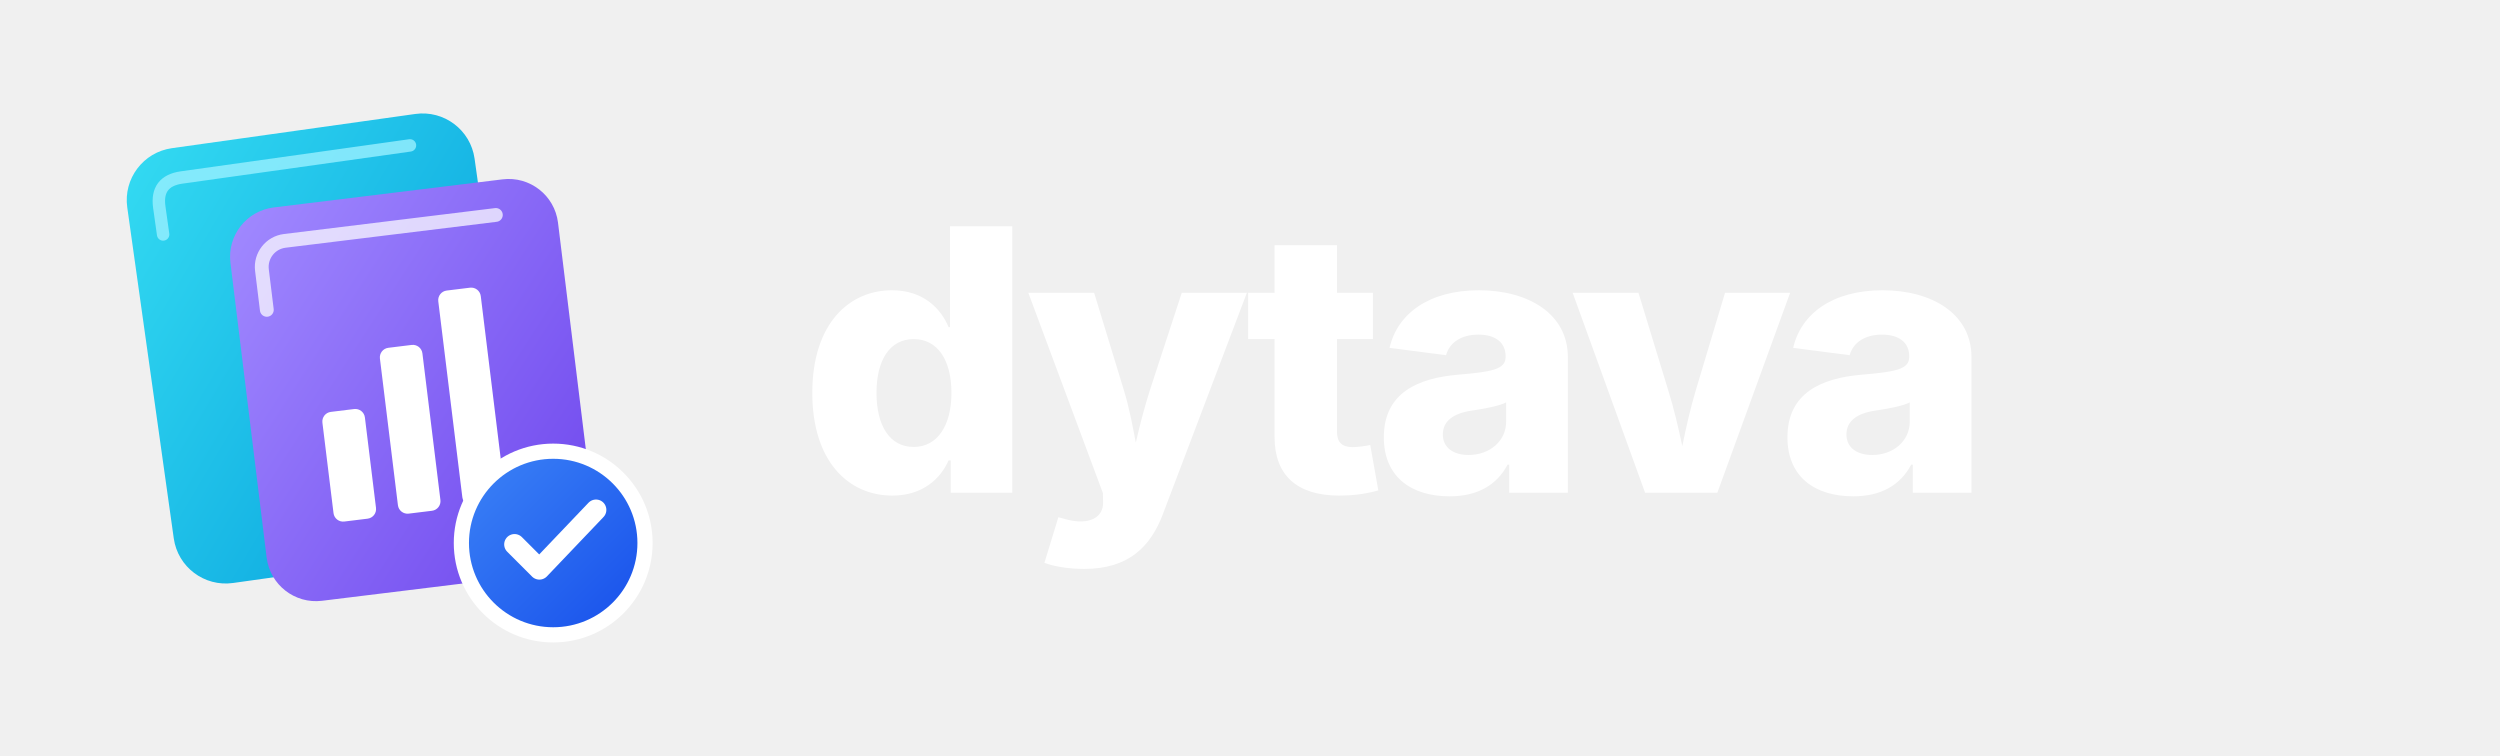
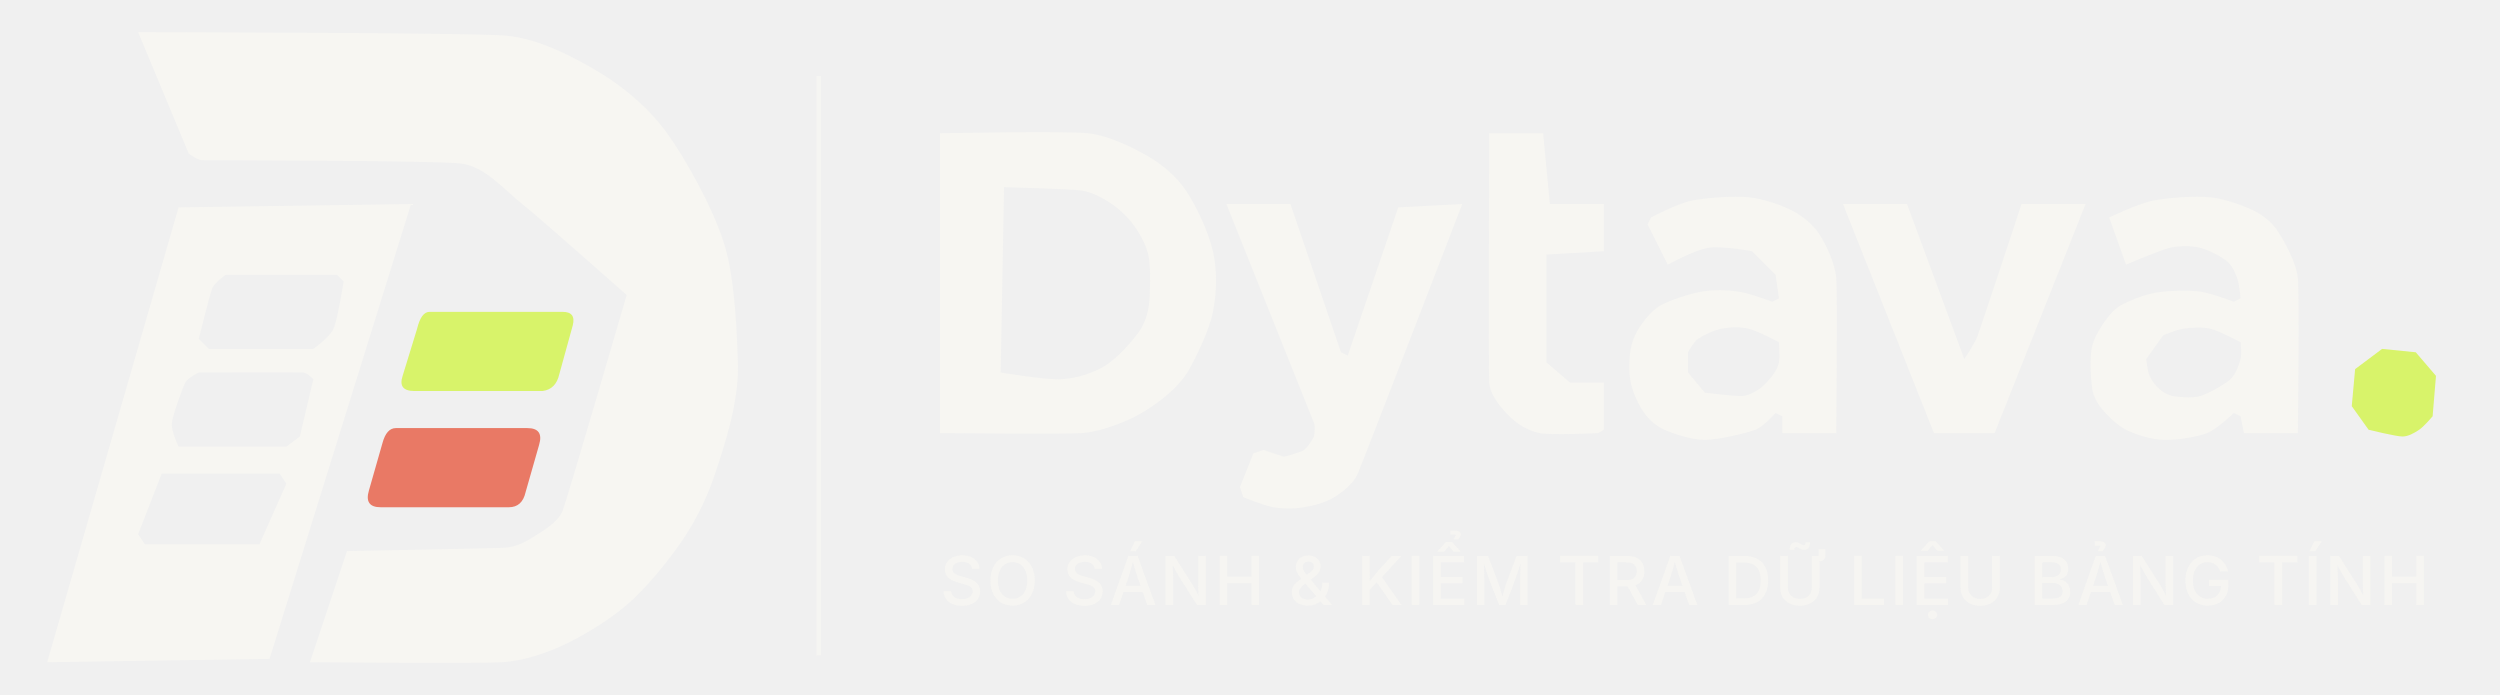
- <svg xmlns="http://www.w3.org/2000/svg" width="1720" height="520" viewBox="0 0 1720 520">
-   <defs>
-     <linearGradient id="brandBlue" x1="0" y1="0" x2="1" y2="1">
-       <stop stop-color="#3B82F6" />
-       <stop offset="1" stop-color="#1850EB" />
-     </linearGradient>
-     <linearGradient id="cyanLayer" x1="0" y1="0" x2="1" y2="1">
-       <stop stop-color="#34DBF2" />
-       <stop offset="1" stop-color="#029BDB" />
-     </linearGradient>
-     <linearGradient id="purpleLayer" x1="0" y1="0" x2="1" y2="1">
-       <stop stop-color="#A18AFF" />
-       <stop offset="1" stop-color="#6E46ED" />
-     </linearGradient>
-     <linearGradient id="appBlue" x1="0" y1="0" x2="1" y2="1">
-       <stop stop-color="#428DFF" />
-       <stop offset=".55" stop-color="#2563EB" />
-       <stop offset="1" stop-color="#153EC5" />
-     </linearGradient>
-     <linearGradient id="tileBg" x1="0" y1="0" x2="1" y2="1">
-       <stop stop-color="#FFFFFF" />
-       <stop offset="1" stop-color="#F3F6FD" />
-     </linearGradient>
-     <linearGradient id="lightBlue" x1="0" y1="0" x2="1" y2="1">
-       <stop stop-color="#5CA6FF" />
-       <stop offset="1" stop-color="#2563EB" />
-     </linearGradient>
-   </defs>
-   <g transform="translate(12 5) scale(.95)">
-     <g>
-       <g transform="rotate(-8 228 217)">
-         <rect x="91" y="87" width="254" height="318" rx="38" fill="url(#cyanLayer)" />
-         <path d="M114 148v-20q0-19 19-19h167" stroke="#99F0FF" stroke-width="9" opacity=".8" fill="none" stroke-linecap="round" />
-       </g>
-       <g transform="rotate(-7 282 249)">
-         <rect x="163" y="134" width="239" height="287" rx="36" fill="url(#purpleLayer)" />
-         <path d="M185 207v-29a19 19 0 0 1 19-19h154" fill="none" stroke="white" stroke-opacity=".72" stroke-width="10" stroke-linecap="round" />
-         <rect x="215" y="286" width="31" height="80" rx="7" fill="white" />
-         <rect x="262" y="245" width="31" height="121" rx="7" fill="white" />
-         <rect x="309" y="209" width="31" height="157" rx="7" fill="white" />
-       </g>
-       <circle cx="388" cy="388" r="72" fill="white" />
-       <circle cx="388" cy="388" r="61" fill="url(#brandBlue)" />
-       <path d="m360 389 18 18 41-43" fill="none" stroke="white" stroke-width="15" stroke-linecap="round" stroke-linejoin="round" />
+ <svg xmlns="http://www.w3.org/2000/svg" width="1440" height="400" viewBox="379 140 742 205" role="img" aria-labelledby="title desc">
+   <path fill="#F7F6F2" fill-rule="evenodd" d="M 420 149 L 435 185 C 435 185 437.53 186.95 439 187 C 440.47 187.05 508.93 187.03 516 188 C 523.07 188.97 528.41 195.55 534 200 C 539.59 204.45 565 227 565 227 C 565 227 547.44 287.3 546 291 C 544.56 294.7 539.37 297.47 537 299 C 534.63 300.53 531.81 301.8 529 302 C 526.19 302.2 482 303 482 303 L 471 336 C 471 336 521.85 336.41 528 336 C 534.15 335.59 540.4 333.57 546 331 C 551.6 328.43 559.36 323.81 565 319 C 570.64 314.19 576.44 306.9 580 302 C 583.56 297.1 586.65 291.58 589 286 C 591.35 280.42 594.73 269.5 596 264 C 597.27 258.5 598.22 252.64 598 247 C 597.78 241.36 597.43 223.11 594 212 C 590.57 200.89 582.21 186.19 577 179 C 571.79 171.81 564.6 165.59 557 161 C 549.4 156.41 538.89 150.87 529 150 C 519.11 149.13 420 149 420 149 Z M 501 200 L 432 201 L 393 336 L 459 335 L 501 200 Z M 438 240 C 438 240 441.28 226.72 442 225 C 442.72 223.28 446 221 446 221 L 479 221 L 481 223 C 481 223 479.15 234.45 478 237 C 476.85 239.55 472 243 472 243 L 441 243 L 438 240 Z M 430 265 C 430.25 262.61 433.22 254.46 434 253 C 434.78 251.54 438 250 438 250 C 438 250 467.81 249.93 469 250 C 470.19 250.07 472 252 472 252 L 468 269 L 464 272 L 432 272 C 432 272 429.75 267.39 430 265 Z M 420 298 L 427 280 L 462 280 L 464 283 L 456 301 L 422 301 L 420 298 Z" />
+   <path fill="#D8F36A" d="M 506.5 232 H 546 Q 550 232 549 236 L 545 250.5 Q 544 255 540 255.5 H 502 Q 497 255.5 498.5 251 L 502.8 237 Q 504 232 506.5 232 Z" />
+   <path fill="#E97965" d="M 496.5 266.5 H 535.5 Q 540.5 266.5 539 271.5 L 535 285.5 Q 534 290 530 290 H 492 Q 487 290 488.5 285 L 492.5 271 Q 493.7 266.5 496.5 266.5 Z" />
+   <path d="M 622 162 V 334" stroke="#F7F6F2" stroke-width="1.35" opacity=".7" />
+   <path fill="#F7F6F2" fill-rule="evenodd" d="M 658 179 L 658 268 C 658 268 695.21 268.34 700 268 C 704.79 267.66 710.06 265.73 714 264 C 717.94 262.27 722.31 259.25 725 257 C 727.69 254.75 730.29 252.06 732 249 C 733.71 245.94 737.84 237.82 739 232 C 740.16 226.18 740.29 219.8 739 214 C 737.71 208.2 733.75 200.06 731 196 C 728.25 191.94 724.23 188.48 720 186 C 715.77 183.52 708.33 179.72 702 179 C 695.67 178.28 658 179 658 179 Z M 1005 204 L 1010 218 C 1010 218 1020.1 213.66 1023 213 C 1025.9 212.34 1029.17 212.33 1032 213 C 1034.83 213.67 1038.51 215.78 1040 217 C 1041.49 218.22 1042.34 220.19 1043 222 C 1043.66 223.81 1044 228 1044 228 L 1042 229 C 1042 229 1035.41 226.49 1032 226 C 1028.59 225.51 1023.71 225.72 1021 226 C 1018.29 226.28 1015.47 227.01 1013 228 C 1010.53 228.99 1007.81 230.05 1006 232 C 1004.19 233.95 1000.97 238.28 1000 242 C 999.03 245.72 999.65 252.81 1000 255 C 1000.35 257.19 1001.58 259.3 1003 261 C 1004.42 262.7 1007.28 265.64 1010 267 C 1012.72 268.36 1017.24 269.84 1021 270 C 1024.76 270.16 1030.92 269.17 1034 268 C 1037.08 266.83 1042 262 1042 262 L 1044 263 L 1045 268 L 1061 268 C 1061 268 1061.5 227 1061 222 C 1060.5 217 1056.66 210.55 1055 208 C 1053.34 205.45 1050.72 203.36 1048 202 C 1045.28 200.64 1039.47 198.45 1035 198 C 1030.53 197.55 1022.51 198.1 1018 199 C 1013.49 199.9 1005 204 1005 204 Z M 869 204 L 868 206 L 874 218 C 874 218 881.83 213.67 886 213 C 890.17 212.33 899 214 899 214 L 906 221 L 907 228 L 905 229 C 905 229 898.41 226.49 895 226 C 891.59 225.51 887.58 225.38 884 226 C 880.42 226.62 874.45 228.64 872 230 C 869.55 231.36 867.43 233.93 866 236 C 864.57 238.07 863.44 240.53 863 243 C 862.56 245.47 862.33 249.83 863 253 C 863.67 256.17 865.5 259.9 867 262 C 868.5 264.1 870.64 265.95 873 267 C 875.36 268.05 880.92 270 885 270 C 889.08 270 897.59 267.92 900 267 C 902.41 266.08 906 262 906 262 L 908 263 L 908 268 L 924 268 C 924 268 924.39 226.58 924 222 C 923.61 217.42 920.91 211.94 919 209 C 917.09 206.06 914.11 203.63 911 202 C 907.89 200.37 902.47 198.45 898 198 C 893.53 197.55 885.2 198.13 881 199 C 876.8 199.87 869 204 869 204 Z M 813 200 L 794 201 L 779 245 L 777 244 L 762 200 L 743 200 C 743 200 768.53 263.76 769 265 C 769.47 266.24 769 269 769 269 C 769 269 767.37 272.08 766 273 C 764.63 273.92 760 275 760 275 L 754 273 L 751 274 L 747 284 L 748 287 C 748 287 754.07 289.51 757 290 C 759.93 290.49 763.07 290.49 766 290 C 768.93 289.51 772.35 288.66 775 287 C 777.65 285.34 780.69 282.99 782 280 C 783.31 277.01 813 200 813 200 Z M 926 200 L 953 268 L 971 268 L 998 200 L 979 200 C 979 200 966.92 236.5 966 239 C 965.08 241.5 962 246 962 246 L 945 200 L 926 200 Z M 677 195 C 677 195 696.79 195.5 700 196 C 703.21 196.5 706.33 198.17 709 200 C 711.67 201.83 714.17 204.33 716 207 C 717.83 209.67 719.44 212.8 720 216 C 720.56 219.2 720.38 227.21 720 230 C 719.62 232.79 718.65 235.71 717 238 C 715.35 240.29 710.83 245.67 707 248 C 703.17 250.33 698.48 251.71 694 252 C 689.52 252.29 676 250 676 250 L 677 195 Z M 821 179 C 821 179 820.73 249.16 821 253 C 821.27 256.84 824.6 260.6 827 263 C 829.4 265.4 832.66 267.36 836 268 C 839.34 268.64 852.26 268.04 853 268 C 853.74 267.96 855 267 855 267 L 855 253 L 845 253 L 838 247 L 838 215 L 855 214 L 855 200 L 839 200 L 837 179 L 821 179 Z M 1016 246 L 1021 239 C 1021 239 1024.93 237.3 1027 237 C 1029.07 236.7 1032.43 236.4 1035 237 C 1037.57 237.6 1044 241 1044 241 C 1044 241 1044.43 244.41 1044 246 C 1043.57 247.59 1042.63 250.5 1041 252 C 1039.37 253.5 1034.53 256.26 1032 257 C 1029.47 257.74 1025.46 257.24 1024 257 C 1022.54 256.76 1021.12 255.96 1020 255 C 1018.88 254.04 1017.67 252.5 1017 251 C 1016.33 249.5 1016 246 1016 246 Z M 880 244 C 880 244 881.65 240.95 883 240 C 884.35 239.05 887.54 237.49 890 237 C 892.46 236.51 895.43 236.4 898 237 C 900.57 237.6 907 241 907 241 C 907 241 907.29 245.55 907 247 C 906.71 248.45 905.89 249.82 905 251 C 904.11 252.18 902.48 254.01 901 255 C 899.52 255.99 897.77 256.89 896 257 C 894.23 257.11 885 256 885 256 L 880 250 L 880 244 Z" />
+   <path fill="#D8F36A" d="M 1086 243 L 1078 249 L 1077 260 L 1082 267 C 1082 267 1090.22 269 1092 269 C 1093.78 269 1095.52 267.99 1097 267 C 1098.48 266.01 1101 263 1101 263 L 1102 251 L 1096 244 L 1086 243 Z" />
+   <g fill="#F7F6F2" opacity=".88">
+     <g transform="translate(658 319) scale(0.00978708 -0.00976562)">
+       <path d="M665 -25C1015 -25 1217 159 1217 412C1217 681 978 783 788 832L643 870C529 900 375 953 375 1094C375 1220 489 1312 670 1312C839 1312 960 1234 975 1098H1197C1190 1335 981 1510 675 1510C375 1510 147 1339 147 1081C147 877 291 752 535 687L709 639C869 596 992 545 992 415C992 271 853 175 664 175C492 175 348 251 335 414H106C120 142 330 -25 665 -25Z" transform="translate(0 0)" />
+       <path d="M786 -20C1172 -20 1457 268 1457 744C1457 1222 1172 1510 786 1510C399 1510 113 1222 113 744C113 268 399 -20 786 -20ZM786 188C530 188 339 384 339 744C339 1105 530 1302 786 1302C1040 1302 1231 1106 1231 744C1231 384 1040 188 786 188Z" transform="translate(1415.16 0)" />
+       <path d="M665 -25C1015 -25 1217 159 1217 412C1217 681 978 783 788 832L643 870C529 900 375 953 375 1094C375 1220 489 1312 670 1312C839 1312 960 1234 975 1098H1197C1190 1335 981 1510 675 1510C375 1510 147 1339 147 1081C147 877 291 752 535 687L709 639C869 596 992 545 992 415C992 271 853 175 664 175C492 175 348 251 335 414H106C120 142 330 -25 665 -25Z" transform="translate(3715.48 0)" />
+       <path d="M51 0H298L431 393H1017L1154 0H1401L861 1490H581ZM496 583 579 829C616 943 662 1098 720 1311C779 1100 824 948 864 829L950 583ZM636 1635H804L1002 1934H775Z" transform="translate(5130.64 0)" />
+       <path d="M165 0H396V795C396 872 388 1026 379 1213C487 1013 544 910 617 793L1120 0H1384V1490H1153V642C1153 556 1157 417 1168 273C1102 416 1035 529 989 603L428 1490H165Z" transform="translate(6674.8 0)" />
+       <path d="M165 0H393V664H1131V0H1360V1490H1131V860H393V1490H165Z" transform="translate(8315.96 0)" />
+       <path d="M580 -21C713 -21 863 23 964 116L1064 0H1314L1101 254C1165 338 1225 472 1225 679H1026C1026 579 1003 490 965 416L668 769L770 844C888 931 968 1037 968 1174C968 1357 827 1505 598 1505C370 1505 221 1357 221 1155C221 1019 288 915 384 799C215 677 96 575 96 390C96 160 280 -21 580 -21ZM840 262C763 199 669 165 574 165C421 165 317 255 317 390C317 478 361 543 470 624L508 652ZM547 914C475 1002 428 1073 428 1155C428 1254 497 1321 602 1321C704 1321 766 1258 766 1172C766 1079 695 1020 639 980Z" transform="translate(10571.28 0)" />
+       <path d="M165 0H393V468L602 692L1083 0H1353L761 845L1347 1490H1057L639 1027C544 920 466 824 390 717L393 1014V1490H165Z" transform="translate(12639.6 0)" />
+       <path d="M393 1490H165V0H393Z" transform="translate(14139.76 0)" />
+       <path d="M165 0H1109V196H393V655H1053V850H393V1294H1103V1490H165ZM500 1622 644 1795 786 1622H992V1630L739 1907H548L295 1630V1622ZM923 1990 969 2055C1043 2160 1000 2263 825 2263H686V2140H825C848 2140 857 2131 844 2107L781 1990Z" transform="translate(14789.92 0)" />
+       <path d="M165 0H387V802C387 916 382 1107 378 1263C435 1079 494 892 528 802L837 0H1032L1337 802C1371 895 1433 1087 1486 1268C1483 1102 1478 912 1478 802V0H1705V1490H1367L1047 635C1018 553 971 387 936 254C902 390 855 555 826 635L501 1490H165Z" transform="translate(16117.08 0)" />
+       <path d="M90 1294H555V0H784V1294H1247V1490H90Z" transform="translate(18716.4 0)" />
+       <path d="M165 0H393V563H697C701 563 706 563 710 563L1012 0H1271L943 602C1124 670 1215 822 1215 1022C1215 1297 1044 1490 699 1490H165ZM393 758V1295H673C893 1295 984 1190 984 1022C984 855 893 758 675 758Z" transform="translate(20145.56 0)" />
+       <path d="M51 0H298L431 393H1017L1154 0H1401L861 1490H581ZM496 583 579 829C616 943 662 1098 720 1311C779 1100 824 948 864 829L950 583Z" transform="translate(21564.72 0)" />
+       <path d="M650 0C1103 0 1366 281 1366 747C1366 1210 1103 1490 664 1490H165V0ZM393 200V1290H649C974 1290 1142 1097 1142 747C1142 394 974 200 637 200Z" transform="translate(23747.04 0)" />
+       <path d="M759 -23C1115 -23 1351 199 1351 512V1329C1466 1331 1530 1390 1530 1511V1698H1328V1511C1328 1498 1320 1490 1307 1490H1122V531C1122 330 983 184 759 184C534 184 393 330 393 531V1490H165V512C165 199 400 -23 759 -23ZM893 1675C997 1675 1065 1761 1068 1902H932C926 1842 909 1815 872 1815C805 1815 738 1906 626 1906C514 1906 453 1816 449 1679H588C590 1725 608 1764 645 1764C700 1764 784 1675 893 1675Z" transform="translate(25317.2 0)" />
+       <path d="M165 0H1068V196H393V1490H165Z" transform="translate(27558.52 0)" />
+       <path d="M393 1490H165V0H393Z" transform="translate(28808.68 0)" />
+       <path d="M165 0H1109V196H393V655H1053V850H393V1294H1103V1490H165ZM494 1649 638 1823 780 1649H986V1658L733 1934H542L289 1658V1649ZM640 -432C717 -432 779 -374 779 -301C779 -229 717 -171 640 -171C565 -171 502 -229 502 -301C502 -374 565 -432 640 -432Z" transform="translate(29458.84 0)" />
+       <path d="M759 -23C1115 -23 1351 199 1351 512V1490H1122V531C1122 330 983 184 759 184C534 184 393 330 393 531V1490H165V512C165 199 400 -23 759 -23Z" transform="translate(30786 0)" />
+       <path d="M165 0H738C1084 0 1241 173 1241 402C1241 631 1080 761 931 769V784C1069 818 1183 913 1183 1099C1183 1319 1030 1490 714 1490H165ZM393 196V669H724C902 669 1015 554 1015 413C1015 289 929 196 715 196ZM393 845V1295H698C875 1295 959 1202 959 1080C959 937 843 845 692 845Z" transform="translate(33032.32 0)" />
+       <path d="M51 0H298L431 393H1017L1154 0H1401L861 1490H581ZM496 583 579 829C616 943 662 1098 720 1311C779 1100 824 948 864 829L950 583ZM791 1635 846 1717C920 1827 880 1934 695 1934H549V1805H695C718 1805 726 1794 714 1771L641 1635Z" transform="translate(34469.48 0)" />
+       <path d="M165 0H396V795C396 872 388 1026 379 1213C487 1013 544 910 617 793L1120 0H1384V1490H1153V642C1153 556 1157 417 1168 273C1102 416 1035 529 989 603L428 1490H165Z" transform="translate(36013.64 0)" />
+       <path d="M791 -20C1152 -20 1413 216 1413 593V764H825V576H1190C1185 338 1028 188 792 188C529 188 339 386 339 745C339 1105 532 1302 783 1302C979 1302 1112 1193 1166 1019H1400C1350 1309 1102 1510 781 1510C395 1510 113 1220 113 744C113 273 386 -20 791 -20Z" transform="translate(37654.8 0)" />
+       <path d="M90 1294H555V0H784V1294H1247V1490H90Z" transform="translate(39916.12 0)" />
+       <path d="M393 1490H165V0H393ZM191 1635H359L557 1934H330Z" transform="translate(41345.28 0)" />
+       <path d="M165 0H396V795C396 872 388 1026 379 1213C487 1013 544 910 617 793L1120 0H1384V1490H1153V642C1153 556 1157 417 1168 273C1102 416 1035 529 989 603L428 1490H165Z" transform="translate(41995.44 0)" />
+       <path d="M165 0H393V664H1131V0H1360V1490H1131V860H393V1490H165Z" transform="translate(43636.6 0)" />
    </g>
  </g>
-   <text x="550" y="339" font-size="252" font-weight="800" font-family="Inter,DejaVu Sans,sans-serif" letter-spacing="-9" fill="#FFFFFF">dytava</text>
</svg>
